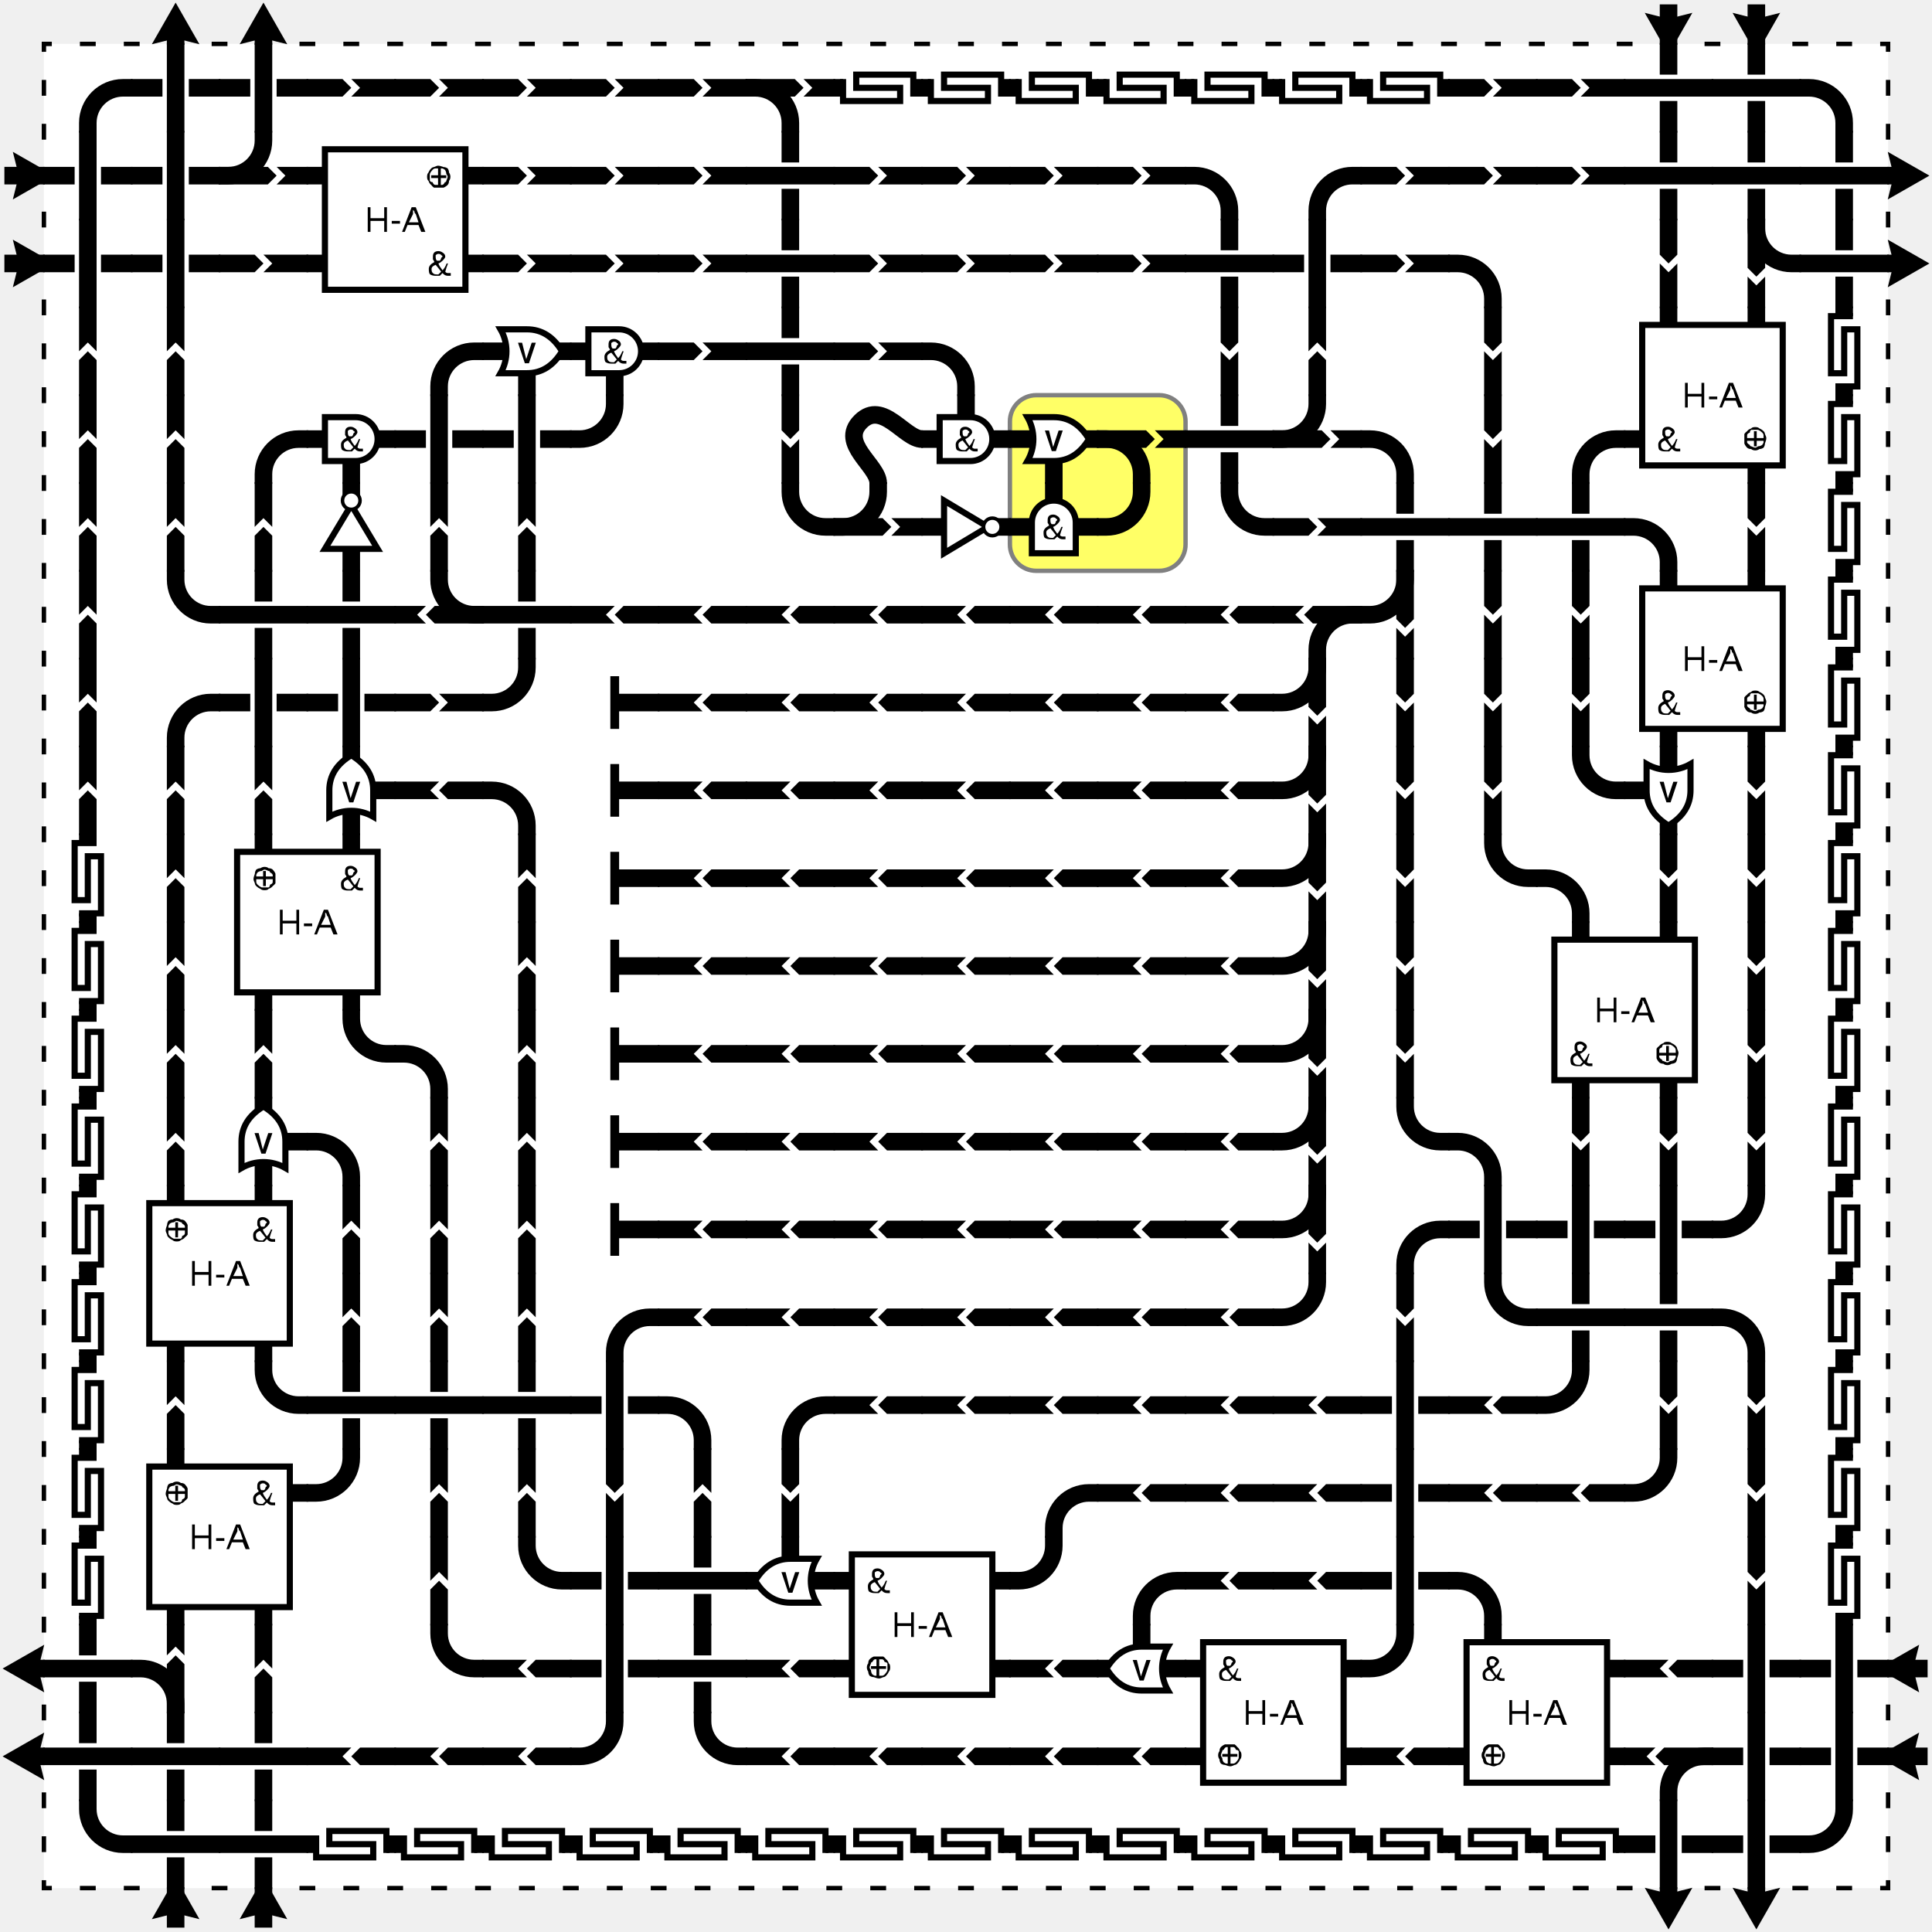
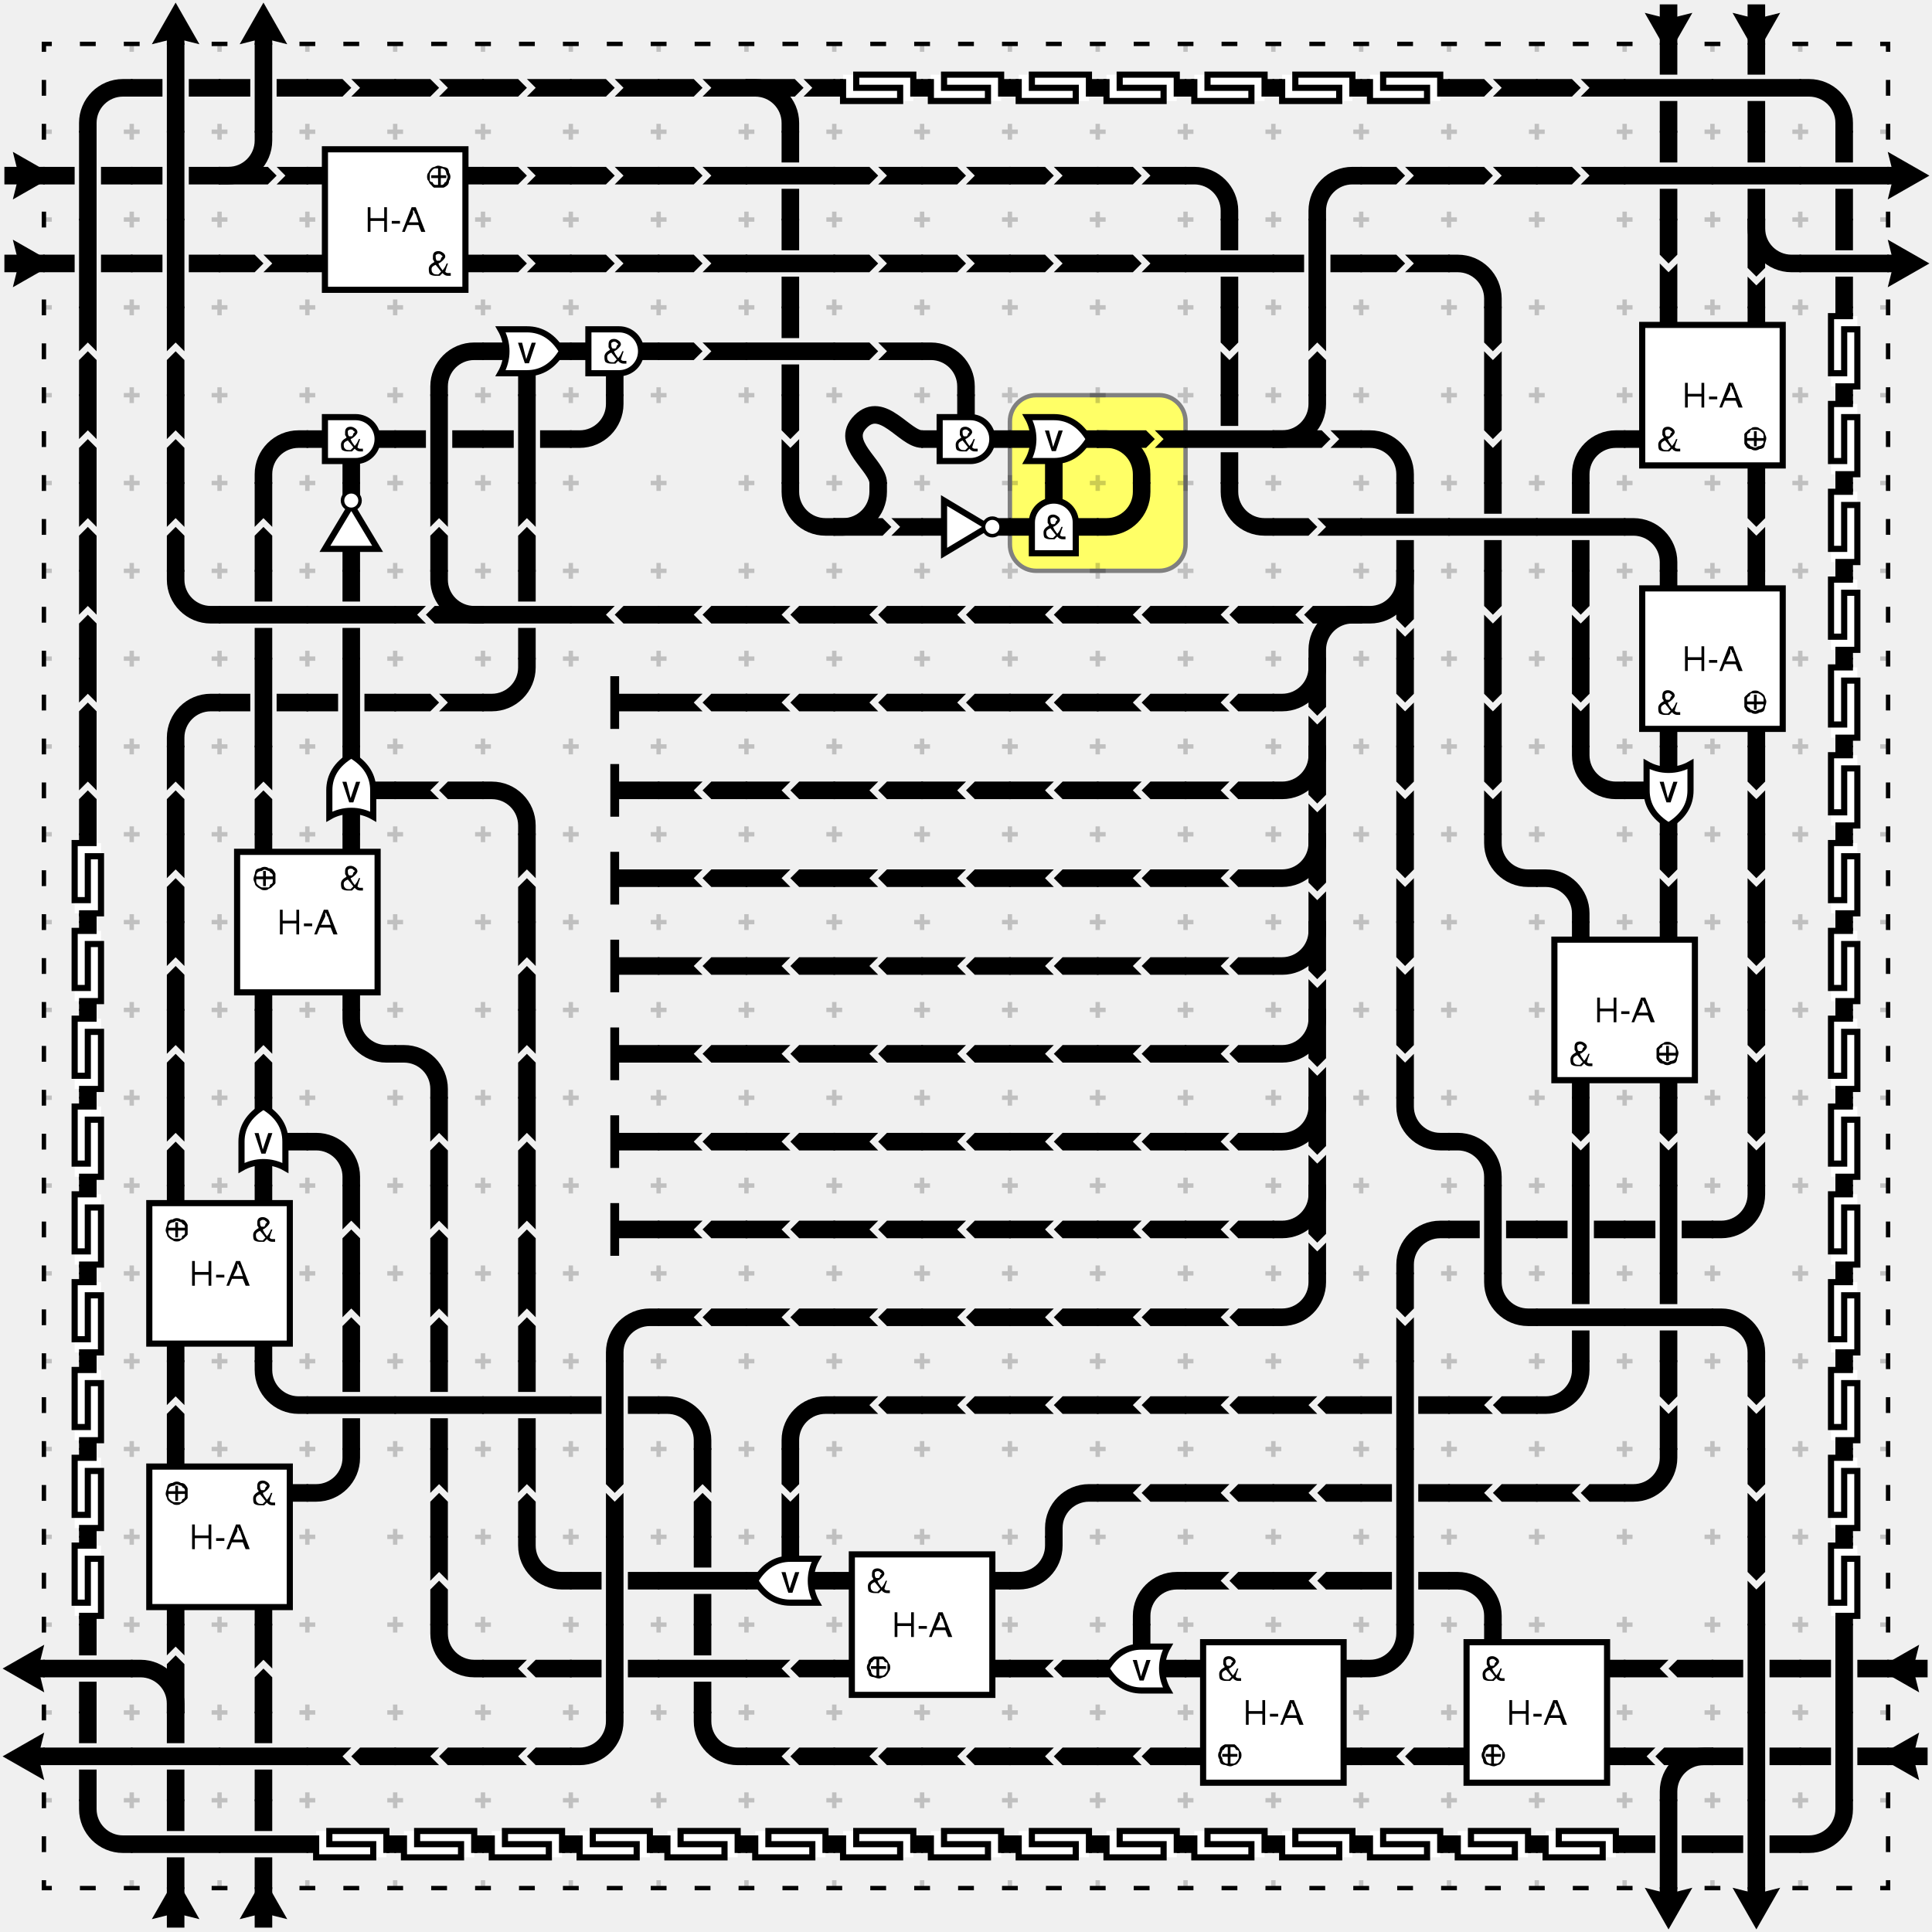
<svg xmlns="http://www.w3.org/2000/svg" viewBox="0 0 22.0 22.0" width="1600" height="1600" style="stroke-width: 0px; background-color: white">
  <style>
    text {
      font-family: Arial, sans-serif;
    }
  </style>
  <defs>
    <path id="wire" style="fill: black;" d="       M -.51 .1 H -.1 L 0 0 -.1 -.1 H -.51       M 0 .1 H .51 V -.1 H 0 L .1 0" />
    <g id="slow-wire">
      <line x1="-.51" y1="0" x2=".51" y2="0" style="stroke-width: .2; stroke: black;" />
      <rect x="-.4" y="-.15" width=".8" height=".3" style="fill: white" />
      <path style="stroke-width: .07; stroke: black; fill: none" d="         M -.4 -.1 V .15 H .25 V 0 H -.25 V -.15 H .4 V .1" />
    </g>
    <path id="cross" style="stroke-width: .2; stroke: black;" d="       M -.51 0 H .51 M 0 -.51 V -.15 M 0 .15 V .51" />
    <g id="terminator">
      <line x1="-.51" y1="0" x2="0" y2="0" style="stroke-width: .2; stroke: black;" />
      <line x1="0" y1="-.3" x2="0" y2=".3" style="stroke-width: .1; stroke: black;" />
    </g>
    <g id="and-en-e">
      <line x1="-.51" y1="0" x2=".51" y2="0" style="stroke-width: .2; stroke: black;" />
      <line x1="0" y1=".51" x2="0" y2="0" style="stroke-width: .2; stroke: black;" />
      <path id="and-base" style="stroke-width: .07; stroke: black; fill: white" d="         M -.3 -.25 L .05 -.25 A .25 .25 180 0 1 .05 .25 L .05 .25 L -.3 .25 Z" />
    </g>
    <use id="and-es-e" href="#and-en-e" transform="scale(1 -1)" />
    <g id="and-ew-n">
      <line x1="-.51" y1="0" x2=".51" y2="0" style="stroke-width: .2; stroke: black;" />
      <line x1="0" y1="-.51" x2="0" y2="0" style="stroke-width: .2; stroke: black;" />
      <use href="#and-base" transform="rotate(-90)" />
    </g>
    <text id="and-text" text-anchor="middle" dominant-baseline="central" font-size=".4">&amp;</text>
    <g id="or-en-e">
      <line x1="-.51" y1="0" x2=".51" y2="0" style="stroke-width: .2; stroke: black;" />
      <line x1="0" y1=".51" x2="0" y2="0" style="stroke-width: .2; stroke: black;" />
      <path style="stroke-width: .07; stroke: black; fill: white" d="         M 0 -.25 Q .25 -.25 .4 0 Q .25 .25 .0 .25 L -.3 .25 A .5 .5 0 0 0 -.3 -.25 Z" />
    </g>
    <text id="or-text" text-anchor="middle" dominant-baseline="central" font-size=".4">∨</text>
    <g id="not">
      <line x1="-.51" y1="0" x2="0" y2="0" style="stroke-width: .2; stroke: black;" />
      <line x1=".3" y1="0" x2=".51" y2="0" style="stroke-width: .2; stroke: black;" />
      <path style="stroke-width: .07; stroke: black; fill: white" d="         M -.25 -.3 L .25 0 -.25 .3 Z" />
      <circle cx=".3" cy="0" r=".1" style="stroke-width: .04; stroke: black; fill: white" />
    </g>
    <path id="turn-e-s" style="stroke-width: .2; stroke: black; fill: none" d="       M -.51 0 H -.4 A .4 .4 90 0 1 0 .4 V .51" />
    <use id="turn-e-n" href="#turn-e-s" transform="scale(1 -1)" />
    <g id="slow-turn-e-s">
      <path style="stroke-width: .2; stroke: black; fill: none" d="         M -.51 0 H -.5 C -.3 0 -.05 -.45 .2 -.2 S 0 .3 0 .5 V .51" />
    </g>
    <g id="fork-e-es">
      <use href="#turn-e-s" />
      <path id="wire" style="fill: black;" d="         M -.51 .1 H .05 L .15 0 .05 -.1 H -.51         M .15 .1 H .51 V -.1 H .15 L .25 0" />
    </g>
    <use id="fork-e-en" href="#fork-e-es" transform="scale(1 -1)" />
    <g id="half-adder-ee-ee">
      <path style="stroke-width: .2; stroke: black;" d="         M -1.01 .5 H -.5 M .5 .5 H 1.01         M -1.01 -.5 H -.5 M .5 -.5 H 1.01" />
      <rect x="-.8" y="-.8" width="1.6" height="1.6" style="stroke-width: .07; stroke: black; fill: white" />
      <text x=".5" y="-.5" text-anchor="middle" dominant-baseline="central" font-size=".4">⊕</text>
    </g>
    <g id="half-adder-ee-es">
      <path style="stroke-width: .2; stroke: black;" d="         M -1.01 .5 H -.5 M .5 .5 V 1.01         M -1.01 -.5 H -.5 M .5 -.5 H 1.01" />
      <rect x="-.8" y="-.8" width="1.6" height="1.6" style="stroke-width: .07; stroke: black; fill: white" />
      <text x=".5" y="-.5" text-anchor="middle" dominant-baseline="central" font-size=".4">⊕</text>
    </g>
    <text id="half-adder-text" text-anchor="middle" dominant-baseline="central" font-size=".4">H-A</text>
    <g id="teleport-out">
      <line x1="-.51" y1="0" x2="-.4" y2="0" style="stroke-width: .2; stroke: black;" />
      <path id="wire" style="fill: black; stroke-width: .07; stroke: black;" d="         M -.4 0 L -.45 .2 -.1 0 -.45 -.2 Z" />
    </g>
    <g id="teleport-in">
      <line x1=".51" y1="0" x2=".05" y2="0" style="stroke-width: .2; stroke: black;" />
      <path id="wire" style="fill: black; stroke-width: .07; stroke: black;" d="         M -.2 0 L -.25 .2 .1 0 -.25 -.2 Z" transform="translate(0.45 0)" />
    </g>
  </defs>
  <g transform="translate(1.0 1.0)">
-     <rect x="-.5" y="-.5" width="21" height="21" fill="white" stroke-dashoffset=".09" stroke-dasharray=".18 .32" style="stroke-width: .05; stroke: black" />
    <rect x="10.5" y="3.5" width="2" height="2" rx=".3" fill="#ff6" style="stroke-width: .05; stroke: grey" />
+     <path stroke-dashoffset=".09" stroke-dasharray=".18 .82" style="stroke-width: .05; stroke: black; stroke-opacity: 0.2; fill: none" transform="translate(-0.5 -0.5)" d="M 1 0 V 21 M 2 0 V 21 M 3 0 V 21 M 4 0 V 21 M 5 0 V 21 M 6 0 V 21 M 7 0 V 21 M 8 0 V 21 M 9 0 V 21 M 10 0 V 21 M 11 0 V 21 M 12 0 V 21 M 13 0 V 21 M 14 0 V 21 M 15 0 V 21 M 16 0 V 21 M 17 0 V 21 M 18 0 V 21 M 19 0 V 21 M 20 0 V 21 M 0 1 H 21 M 0 2 H 21 M 0 3 H 21 M 0 4 H 21 M 0 5 H 21 M 0 6 H 21 M 0 7 H 21 M 0 8 H 21 M 0 9 H 21 M 0 10 H 21 M 0 11 H 21 M 0 12 H 21 M 0 13 H 21 M 0 14 H 21 M 0 15 H 21 M 0 16 H 21 M 0 17 H 21 M 0 18 H 21 M 0 19 H 21 M 0 20 H 21" />
+     <rect x="-.5" y="-.5" width="21" height="21" fill="none" stroke-dashoffset=".09" stroke-dasharray=".18 .32" style="stroke-width: .05; stroke: black" />
    <use href="#turn-e-s" transform="translate(20.0 20.0) rotate(90)" />
    <use href="#cross" transform="translate(19.0 20.0) rotate(90)" />
    <use href="#cross" transform="translate(18.0 20.0) rotate(90)" />
    <use href="#slow-wire" transform="translate(17.0 20.0) rotate(180)" />
    <use href="#slow-wire" transform="translate(16.0 20.0) rotate(180)" />
    <use href="#slow-wire" transform="translate(15.0 20.0) rotate(180)" />
    <use href="#slow-wire" transform="translate(14.0 20.0) rotate(180)" />
    <use href="#slow-wire" transform="translate(13.0 20.0) rotate(180)" />
    <use href="#slow-wire" transform="translate(12.0 20.0) rotate(180)" />
    <use href="#slow-wire" transform="translate(11.0 20.0) rotate(180)" />
    <use href="#slow-wire" transform="translate(10.0 20.0) rotate(180)" />
    <use href="#slow-wire" transform="translate(9.0 20.0) rotate(180)" />
    <use href="#slow-wire" transform="translate(8.0 20.0) rotate(180)" />
    <use href="#slow-wire" transform="translate(7.0 20.0) rotate(180)" />
    <use href="#slow-wire" transform="translate(6.0 20.0) rotate(180)" />
    <use href="#slow-wire" transform="translate(5.0 20.0) rotate(180)" />
    <use href="#slow-wire" transform="translate(4.0 20.0) rotate(180)" />
    <use href="#slow-wire" transform="translate(3.0 20.0) rotate(180)" />
    <use href="#cross" transform="translate(2.0 20.0) rotate(180)" />
    <use href="#cross" transform="translate(1.0 20.0) rotate(180)" />
    <use href="#turn-e-s" transform="translate(0.0 20.0) rotate(180)" />
    <use href="#cross" transform="translate(20.0 19.0) rotate(90)" />
    <use href="#cross" transform="translate(19.0 19.0) rotate(90)" />
    <use href="#fork-e-en" transform="translate(18.0 19.0) rotate(180)" />
    <use href="#wire" transform="translate(15.0 19.0) rotate(180)" />
    <use href="#wire" transform="translate(12.0 19.0) rotate(180)" />
    <use href="#wire" transform="translate(11.0 19.0) rotate(180)" />
    <use href="#wire" transform="translate(10.0 19.0) rotate(180)" />
    <use href="#wire" transform="translate(9.0 19.0) rotate(180)" />
    <use href="#wire" transform="translate(8.0 19.0) rotate(180)" />
    <use href="#turn-e-s" transform="translate(7.0 19.0) rotate(180)" />
    <use href="#turn-e-s" transform="translate(6.0 19.0) rotate(90)" />
    <use href="#wire" transform="translate(5.0 19.0) rotate(180)" />
    <use href="#wire" transform="translate(4.0 19.0) rotate(180)" />
    <use href="#wire" transform="translate(3.0 19.0) rotate(180)" />
    <use href="#cross" transform="translate(2.0 19.0) rotate(180)" />
    <use href="#cross" transform="translate(1.0 19.0) rotate(180)" />
    <use href="#cross" transform="translate(0.0 19.0) rotate(180)" />
    <use href="#cross" transform="translate(20.0 18.0) rotate(90)" />
    <use href="#cross" transform="translate(19.0 18.0) rotate(90)" />
    <use href="#wire" transform="translate(18.0 18.0) rotate(180)" />
    <use href="#half-adder-ee-es" transform="translate(16.5 18.5) rotate(180)" />
    <use href="#half-adder-text" transform="translate(16.5 18.5) rotate(0)" />
    <use href="#and-text" transform="translate(16.0 18.0) rotate(0)" />
    <use href="#turn-e-s" transform="translate(15.0 18.0) rotate(90)" />
    <use href="#half-adder-ee-ee" transform="translate(13.5 18.5) rotate(180)" />
    <use href="#half-adder-text" transform="translate(13.5 18.5) rotate(0)" />
    <use href="#and-text" transform="translate(13.0 18.0) rotate(0)" />
    <use href="#or-en-e" transform="translate(12.0 18.0) rotate(180)" />
    <use href="#or-text" transform="translate(12.0 18.0) rotate(0)" />
    <use href="#wire" transform="translate(11.0 18.0) rotate(180)" />
    <use href="#wire" transform="translate(8.0 18.0) rotate(180)" />
    <use href="#cross" transform="translate(7.0 18.0) rotate(180)" />
    <use href="#cross" transform="translate(6.0 18.0) rotate(90)" />
    <use href="#wire" transform="translate(5.0 18.0) rotate(180)" />
    <use href="#turn-e-s" transform="translate(4.0 18.0) rotate(180)" />
    <use href="#wire" transform="translate(2.0 18.0) rotate(270)" />
    <use href="#fork-e-en" transform="translate(1.0 18.0) rotate(270)" />
    <use href="#cross" transform="translate(0.0 18.0) rotate(180)" />
    <use href="#slow-wire" transform="translate(20.0 17.0) rotate(90)" />
    <use href="#wire" transform="translate(19.0 17.0) rotate(90)" />
    <use href="#turn-e-n" transform="translate(16.0 17.0) rotate(270)" />
    <use href="#cross" transform="translate(15.0 17.0) rotate(90)" />
    <use href="#wire" transform="translate(14.0 17.0) rotate(180)" />
    <use href="#wire" transform="translate(13.0 17.0) rotate(180)" />
    <use href="#turn-e-n" transform="translate(12.0 17.0) rotate(180)" />
    <use href="#turn-e-s" transform="translate(11.0 17.0) rotate(90)" />
    <use href="#half-adder-ee-ee" transform="translate(9.5 17.5) rotate(180)" />
    <use href="#half-adder-text" transform="translate(9.5 17.5) rotate(0)" />
    <use href="#and-text" transform="translate(9.0 17.0) rotate(0)" />
    <use href="#or-en-e" transform="translate(8.0 17.0) rotate(180)" />
    <use href="#or-text" transform="translate(8.0 17.0) rotate(0)" />
    <use href="#cross" transform="translate(7.0 17.0) rotate(180)" />
    <use href="#cross" transform="translate(6.0 17.0) rotate(90)" />
    <use href="#turn-e-s" transform="translate(5.0 17.0) rotate(180)" />
    <use href="#wire" transform="translate(4.0 17.0) rotate(270)" />
    <use href="#slow-wire" transform="translate(0.0 17.0) rotate(270)" />
    <use href="#slow-wire" transform="translate(20.0 16.0) rotate(90)" />
    <use href="#wire" transform="translate(19.0 16.0) rotate(90)" />
    <use href="#turn-e-s" transform="translate(18.0 16.0) rotate(90)" />
    <use href="#wire" transform="translate(17.0 16.0) rotate(180)" />
    <use href="#wire" transform="translate(16.0 16.0) rotate(180)" />
    <use href="#cross" transform="translate(15.0 16.0) rotate(90)" />
    <use href="#wire" transform="translate(14.0 16.0) rotate(180)" />
    <use href="#wire" transform="translate(13.0 16.0) rotate(180)" />
    <use href="#wire" transform="translate(12.0 16.0) rotate(180)" />
    <use href="#turn-e-n" transform="translate(11.0 16.0) rotate(180)" />
    <use href="#wire" transform="translate(8.0 16.0) rotate(90)" />
    <use href="#wire" transform="translate(7.0 16.0) rotate(270)" />
    <use href="#wire" transform="translate(6.0 16.0) rotate(90)" />
    <use href="#wire" transform="translate(5.0 16.0) rotate(270)" />
    <use href="#wire" transform="translate(4.0 16.0) rotate(270)" />
    <use href="#turn-e-n" transform="translate(3.0 16.0) rotate(0)" />
    <use href="#half-adder-ee-es" transform="translate(1.5 16.5) rotate(270)" />
    <use href="#half-adder-text" transform="translate(1.5 16.5) rotate(0)" />
    <use href="#and-text" transform="translate(2.0 16.0) rotate(0)" />
    <use href="#slow-wire" transform="translate(0.0 16.0) rotate(270)" />
    <use href="#slow-wire" transform="translate(20.0 15.0) rotate(90)" />
    <use href="#wire" transform="translate(19.0 15.0) rotate(90)" />
    <use href="#wire" transform="translate(18.0 15.0) rotate(90)" />
    <use href="#turn-e-s" transform="translate(17.0 15.0) rotate(90)" />
    <use href="#wire" transform="translate(16.0 15.0) rotate(180)" />
    <use href="#cross" transform="translate(15.0 15.0) rotate(90)" />
    <use href="#wire" transform="translate(14.0 15.0) rotate(180)" />
    <use href="#wire" transform="translate(13.0 15.0) rotate(180)" />
    <use href="#wire" transform="translate(12.0 15.0) rotate(180)" />
    <use href="#wire" transform="translate(11.0 15.0) rotate(180)" />
    <use href="#wire" transform="translate(10.0 15.0) rotate(180)" />
    <use href="#wire" transform="translate(9.0 15.0) rotate(180)" />
    <use href="#turn-e-n" transform="translate(8.0 15.0) rotate(180)" />
    <use href="#turn-e-n" transform="translate(7.0 15.0) rotate(270)" />
    <use href="#cross" transform="translate(6.0 15.0) rotate(90)" />
    <use href="#cross" transform="translate(5.0 15.0) rotate(180)" />
    <use href="#cross" transform="translate(4.0 15.0) rotate(180)" />
    <use href="#cross" transform="translate(3.0 15.0) rotate(180)" />
    <use href="#turn-e-s" transform="translate(2.0 15.0) rotate(180)" />
    <use href="#wire" transform="translate(1.0 15.0) rotate(270)" />
    <use href="#slow-wire" transform="translate(0.0 15.0) rotate(270)" />
    <use href="#slow-wire" transform="translate(20.0 14.0) rotate(90)" />
    <use href="#turn-e-s" transform="translate(19.0 14.0) rotate(0)" />
    <use href="#cross" transform="translate(18.0 14.0) rotate(0)" />
    <use href="#cross" transform="translate(17.0 14.0) rotate(0)" />
    <use href="#turn-e-n" transform="translate(16.0 14.0) rotate(90)" />
    <use href="#wire" transform="translate(15.0 14.0) rotate(90)" />
    <use href="#turn-e-s" transform="translate(14.0 14.0) rotate(90)" />
    <use href="#wire" transform="translate(13.0 14.0) rotate(180)" />
    <use href="#wire" transform="translate(12.0 14.0) rotate(180)" />
    <use href="#wire" transform="translate(11.0 14.0) rotate(180)" />
    <use href="#wire" transform="translate(10.0 14.0) rotate(180)" />
    <use href="#wire" transform="translate(9.0 14.0) rotate(180)" />
    <use href="#wire" transform="translate(8.0 14.0) rotate(180)" />
    <use href="#wire" transform="translate(7.0 14.0) rotate(180)" />
    <use href="#turn-e-n" transform="translate(6.0 14.0) rotate(180)" />
    <use href="#wire" transform="translate(5.0 14.0) rotate(270)" />
    <use href="#wire" transform="translate(4.0 14.0) rotate(270)" />
    <use href="#wire" transform="translate(3.0 14.0) rotate(270)" />
    <use href="#slow-wire" transform="translate(0.0 14.0) rotate(270)" />
    <use href="#slow-wire" transform="translate(20.0 13.0) rotate(90)" />
    <use href="#turn-e-s" transform="translate(19.0 13.0) rotate(90)" />
    <use href="#cross" transform="translate(18.0 13.0) rotate(90)" />
    <use href="#cross" transform="translate(17.0 13.0) rotate(90)" />
    <use href="#cross" transform="translate(16.0 13.0) rotate(90)" />
    <use href="#turn-e-n" transform="translate(15.0 13.0) rotate(180)" />
    <use href="#fork-e-es" transform="translate(14.0 13.0) rotate(90)" />
    <use href="#wire" transform="translate(13.0 13.0) rotate(180)" />
    <use href="#wire" transform="translate(12.0 13.0) rotate(180)" />
    <use href="#wire" transform="translate(11.0 13.0) rotate(180)" />
    <use href="#wire" transform="translate(10.0 13.0) rotate(180)" />
    <use href="#wire" transform="translate(9.0 13.0) rotate(180)" />
    <use href="#wire" transform="translate(8.0 13.0) rotate(180)" />
    <use href="#wire" transform="translate(7.0 13.0) rotate(180)" />
    <use href="#terminator" transform="translate(6.0 13.0) rotate(180)" />
    <use href="#wire" transform="translate(5.0 13.0) rotate(270)" />
    <use href="#wire" transform="translate(4.0 13.0) rotate(270)" />
    <use href="#wire" transform="translate(3.0 13.0) rotate(270)" />
    <use href="#half-adder-ee-ee" transform="translate(1.5 13.5) rotate(270)" />
    <use href="#half-adder-text" transform="translate(1.5 13.5) rotate(0)" />
    <use href="#and-text" transform="translate(2.0 13.0) rotate(0)" />
    <use href="#slow-wire" transform="translate(0.0 13.0) rotate(270)" />
    <use href="#slow-wire" transform="translate(20.0 12.0) rotate(90)" />
    <use href="#wire" transform="translate(19.0 12.0) rotate(90)" />
    <use href="#wire" transform="translate(18.0 12.0) rotate(90)" />
    <use href="#wire" transform="translate(17.0 12.0) rotate(90)" />
    <use href="#turn-e-s" transform="translate(16.0 12.0) rotate(0)" />
    <use href="#turn-e-n" transform="translate(15.0 12.0) rotate(90)" />
    <use href="#fork-e-es" transform="translate(14.0 12.0) rotate(90)" />
    <use href="#wire" transform="translate(13.0 12.0) rotate(180)" />
    <use href="#wire" transform="translate(12.0 12.0) rotate(180)" />
    <use href="#wire" transform="translate(11.0 12.0) rotate(180)" />
    <use href="#wire" transform="translate(10.0 12.0) rotate(180)" />
    <use href="#wire" transform="translate(9.0 12.0) rotate(180)" />
    <use href="#wire" transform="translate(8.0 12.0) rotate(180)" />
    <use href="#wire" transform="translate(7.0 12.0) rotate(180)" />
    <use href="#terminator" transform="translate(6.0 12.0) rotate(180)" />
    <use href="#wire" transform="translate(5.0 12.0) rotate(270)" />
    <use href="#wire" transform="translate(4.0 12.0) rotate(270)" />
    <use href="#turn-e-n" transform="translate(3.0 12.0) rotate(270)" />
    <use href="#or-en-e" transform="translate(2.0 12.0) rotate(270)" />
    <use href="#or-text" transform="translate(2.0 12.0) rotate(0)" />
    <use href="#wire" transform="translate(1.0 12.0) rotate(270)" />
    <use href="#slow-wire" transform="translate(0.0 12.0) rotate(270)" />
    <use href="#slow-wire" transform="translate(20.0 11.0) rotate(90)" />
    <use href="#wire" transform="translate(19.0 11.0) rotate(90)" />
    <use href="#wire" transform="translate(15.0 11.0) rotate(90)" />
    <use href="#fork-e-es" transform="translate(14.0 11.0) rotate(90)" />
    <use href="#wire" transform="translate(13.0 11.0) rotate(180)" />
    <use href="#wire" transform="translate(12.0 11.0) rotate(180)" />
    <use href="#wire" transform="translate(11.0 11.0) rotate(180)" />
    <use href="#wire" transform="translate(10.0 11.0) rotate(180)" />
    <use href="#wire" transform="translate(9.0 11.0) rotate(180)" />
    <use href="#wire" transform="translate(8.0 11.0) rotate(180)" />
    <use href="#wire" transform="translate(7.0 11.0) rotate(180)" />
    <use href="#terminator" transform="translate(6.0 11.0) rotate(180)" />
    <use href="#wire" transform="translate(5.0 11.0) rotate(270)" />
    <use href="#turn-e-n" transform="translate(4.0 11.0) rotate(270)" />
    <use href="#turn-e-s" transform="translate(3.0 11.0) rotate(180)" />
    <use href="#wire" transform="translate(2.0 11.0) rotate(270)" />
    <use href="#wire" transform="translate(1.0 11.0) rotate(270)" />
    <use href="#slow-wire" transform="translate(0.0 11.0) rotate(270)" />
    <use href="#slow-wire" transform="translate(20.0 10.0) rotate(90)" />
    <use href="#wire" transform="translate(19.0 10.0) rotate(90)" />
    <use href="#half-adder-ee-ee" transform="translate(17.5 10.5) rotate(90)" />
    <use href="#half-adder-text" transform="translate(17.5 10.5) rotate(0)" />
    <use href="#and-text" transform="translate(17.0 11.0) rotate(0)" />
    <use href="#wire" transform="translate(15.0 10.0) rotate(90)" />
    <use href="#fork-e-es" transform="translate(14.0 10.0) rotate(90)" />
    <use href="#wire" transform="translate(13.0 10.0) rotate(180)" />
    <use href="#wire" transform="translate(12.0 10.0) rotate(180)" />
    <use href="#wire" transform="translate(11.0 10.0) rotate(180)" />
    <use href="#wire" transform="translate(10.0 10.0) rotate(180)" />
    <use href="#wire" transform="translate(9.0 10.0) rotate(180)" />
    <use href="#wire" transform="translate(8.0 10.0) rotate(180)" />
    <use href="#wire" transform="translate(7.0 10.0) rotate(180)" />
    <use href="#terminator" transform="translate(6.0 10.0) rotate(180)" />
    <use href="#wire" transform="translate(5.0 10.0) rotate(270)" />
    <use href="#wire" transform="translate(1.0 10.0) rotate(270)" />
    <use href="#slow-wire" transform="translate(0.0 10.0) rotate(270)" />
    <use href="#slow-wire" transform="translate(20.0 9.0) rotate(90)" />
    <use href="#wire" transform="translate(19.0 9.0) rotate(90)" />
    <use href="#wire" transform="translate(18.0 9.0) rotate(90)" />
    <use href="#turn-e-s" transform="translate(17.0 9.0) rotate(0)" />
    <use href="#turn-e-n" transform="translate(16.0 9.0) rotate(90)" />
    <use href="#wire" transform="translate(15.0 9.0) rotate(90)" />
    <use href="#fork-e-es" transform="translate(14.0 9.0) rotate(90)" />
    <use href="#wire" transform="translate(13.0 9.0) rotate(180)" />
    <use href="#wire" transform="translate(12.0 9.0) rotate(180)" />
    <use href="#wire" transform="translate(11.0 9.0) rotate(180)" />
    <use href="#wire" transform="translate(10.0 9.0) rotate(180)" />
    <use href="#wire" transform="translate(9.0 9.0) rotate(180)" />
    <use href="#wire" transform="translate(8.0 9.0) rotate(180)" />
    <use href="#wire" transform="translate(7.0 9.0) rotate(180)" />
    <use href="#terminator" transform="translate(6.0 9.0) rotate(180)" />
    <use href="#wire" transform="translate(5.0 9.0) rotate(270)" />
    <use href="#half-adder-ee-ee" transform="translate(2.5 9.5) rotate(270)" />
    <use href="#half-adder-text" transform="translate(2.5 9.5) rotate(0)" />
    <use href="#and-text" transform="translate(3.0 9.0) rotate(0)" />
    <use href="#wire" transform="translate(1.0 9.0) rotate(270)" />
    <use href="#slow-wire" transform="translate(0.0 9.0) rotate(270)" />
    <use href="#slow-wire" transform="translate(20.0 8.0) rotate(90)" />
    <use href="#wire" transform="translate(19.0 8.0) rotate(90)" />
    <use href="#or-en-e" transform="translate(18.0 8.0) rotate(90)" />
    <use href="#or-text" transform="translate(18.0 8.0) rotate(0)" />
    <use href="#turn-e-n" transform="translate(17.0 8.0) rotate(90)" />
    <use href="#wire" transform="translate(16.0 8.0) rotate(90)" />
    <use href="#wire" transform="translate(15.0 8.0) rotate(90)" />
    <use href="#fork-e-es" transform="translate(14.0 8.0) rotate(90)" />
    <use href="#wire" transform="translate(13.0 8.0) rotate(180)" />
    <use href="#wire" transform="translate(12.0 8.0) rotate(180)" />
    <use href="#wire" transform="translate(11.0 8.0) rotate(180)" />
    <use href="#wire" transform="translate(10.0 8.0) rotate(180)" />
    <use href="#wire" transform="translate(9.0 8.0) rotate(180)" />
    <use href="#wire" transform="translate(8.0 8.0) rotate(180)" />
    <use href="#wire" transform="translate(7.0 8.0) rotate(180)" />
    <use href="#terminator" transform="translate(6.0 8.0) rotate(180)" />
    <use href="#turn-e-n" transform="translate(5.0 8.0) rotate(270)" />
    <use href="#wire" transform="translate(4.0 8.0) rotate(180)" />
    <use href="#or-en-e" transform="translate(3.0 8.0) rotate(270)" />
    <use href="#or-text" transform="translate(3.0 8.0) rotate(0)" />
    <use href="#wire" transform="translate(2.0 8.0) rotate(270)" />
    <use href="#wire" transform="translate(1.0 8.0) rotate(270)" />
    <use href="#wire" transform="translate(0.0 8.0) rotate(270)" />
    <use href="#slow-wire" transform="translate(20.0 7.0) rotate(90)" />
    <use href="#wire" transform="translate(17.0 7.0) rotate(90)" />
    <use href="#wire" transform="translate(16.0 7.0) rotate(90)" />
    <use href="#wire" transform="translate(15.0 7.0) rotate(90)" />
    <use href="#fork-e-es" transform="translate(14.0 7.0) rotate(90)" />
    <use href="#wire" transform="translate(13.0 7.0) rotate(180)" />
    <use href="#wire" transform="translate(12.0 7.0) rotate(180)" />
    <use href="#wire" transform="translate(11.0 7.0) rotate(180)" />
    <use href="#wire" transform="translate(10.0 7.0) rotate(180)" />
    <use href="#wire" transform="translate(9.0 7.0) rotate(180)" />
    <use href="#wire" transform="translate(8.0 7.0) rotate(180)" />
    <use href="#wire" transform="translate(7.0 7.0) rotate(180)" />
    <use href="#terminator" transform="translate(6.0 7.0) rotate(180)" />
    <use href="#turn-e-n" transform="translate(5.0 7.0) rotate(0)" />
    <use href="#wire" transform="translate(4.0 7.0) rotate(0)" />
    <use href="#cross" transform="translate(3.0 7.0) rotate(270)" />
    <use href="#cross" transform="translate(2.0 7.0) rotate(270)" />
    <use href="#turn-e-s" transform="translate(1.0 7.0) rotate(270)" />
    <use href="#wire" transform="translate(0.0 7.0) rotate(270)" />
    <use href="#slow-wire" transform="translate(20.0 6.0) rotate(90)" />
    <use href="#half-adder-ee-ee" transform="translate(18.5 6.5) rotate(90)" />
    <use href="#half-adder-text" transform="translate(18.5 6.5) rotate(0)" />
    <use href="#and-text" transform="translate(18.0 7.0) rotate(0)" />
    <use href="#wire" transform="translate(17.0 6.0) rotate(90)" />
    <use href="#wire" transform="translate(16.0 6.0) rotate(90)" />
    <use href="#fork-e-es" transform="translate(15.0 6.0) rotate(90)" />
    <use href="#fork-e-en" transform="translate(14.0 6.0) rotate(180)" />
    <use href="#wire" transform="translate(13.0 6.0) rotate(180)" />
    <use href="#wire" transform="translate(12.0 6.0) rotate(180)" />
    <use href="#wire" transform="translate(11.0 6.0) rotate(180)" />
    <use href="#wire" transform="translate(10.0 6.0) rotate(180)" />
    <use href="#wire" transform="translate(9.0 6.0) rotate(180)" />
    <use href="#wire" transform="translate(8.0 6.0) rotate(180)" />
    <use href="#wire" transform="translate(7.0 6.0) rotate(180)" />
    <use href="#wire" transform="translate(6.0 6.0) rotate(180)" />
    <use href="#cross" transform="translate(5.0 6.0) rotate(180)" />
    <use href="#fork-e-es" transform="translate(4.0 6.0) rotate(180)" />
    <use href="#cross" transform="translate(3.0 6.0) rotate(180)" />
    <use href="#cross" transform="translate(2.0 6.0) rotate(180)" />
    <use href="#turn-e-s" transform="translate(1.0 6.0) rotate(180)" />
    <use href="#wire" transform="translate(0.0 6.0) rotate(270)" />
    <use href="#slow-wire" transform="translate(20.0 5.0) rotate(90)" />
    <use href="#wire" transform="translate(19.0 5.0) rotate(90)" />
    <use href="#turn-e-s" transform="translate(18.0 5.0) rotate(0)" />
    <use href="#cross" transform="translate(17.0 5.0) rotate(0)" />
    <use href="#cross" transform="translate(16.0 5.0) rotate(0)" />
    <use href="#cross" transform="translate(15.0 5.0) rotate(0)" />
    <use href="#wire" transform="translate(14.0 5.0) rotate(0)" />
    <use href="#turn-e-n" transform="translate(13.0 5.0) rotate(90)" />
    <use href="#turn-e-s" transform="translate(12.0 5.0) rotate(90)" />
    <use href="#and-ew-n" transform="translate(11.0 5.0) rotate(0)" />
    <use href="#and-text" transform="translate(11.0 5.0) rotate(0)" />
    <use href="#not" transform="translate(10.0 5.0) rotate(0)" />
    <use href="#fork-e-en" transform="translate(9.0 5.0) rotate(0)" />
    <use href="#turn-e-n" transform="translate(8.0 5.0) rotate(90)" />
    <use href="#wire" transform="translate(5.0 5.0) rotate(270)" />
    <use href="#wire" transform="translate(4.0 5.0) rotate(270)" />
    <use href="#not" transform="translate(3.0 5.0) rotate(270)" />
    <use href="#wire" transform="translate(2.0 5.0) rotate(270)" />
    <use href="#wire" transform="translate(1.0 5.0) rotate(270)" />
    <use href="#wire" transform="translate(0.0 5.0) rotate(270)" />
    <use href="#slow-wire" transform="translate(20.0 4.0) rotate(90)" />
    <use href="#turn-e-n" transform="translate(17.0 4.0) rotate(180)" />
    <use href="#wire" transform="translate(16.0 4.0) rotate(90)" />
    <use href="#turn-e-s" transform="translate(15.0 4.0) rotate(0)" />
    <use href="#fork-e-en" transform="translate(14.0 4.0) rotate(0)" />
    <use href="#cross" transform="translate(13.0 4.0) rotate(0)" />
    <use href="#fork-e-es" transform="translate(12.0 4.0) rotate(0)" />
    <use href="#or-en-e" transform="translate(11.0 4.0) rotate(0)" />
    <use href="#or-text" transform="translate(11.0 4.0) rotate(0)" />
    <use href="#and-es-e" transform="translate(10.0 4.0) rotate(0)" />
    <use href="#and-text" transform="translate(10.0 4.0) rotate(0)" />
    <use href="#slow-turn-e-s" transform="translate(9.0 4.0) rotate(270)" />
    <use href="#wire" transform="translate(8.0 4.0) rotate(90)" />
    <use href="#turn-e-n" transform="translate(6.0 4.0) rotate(0)" />
    <use href="#cross" transform="translate(5.0 4.0) rotate(270)" />
    <use href="#cross" transform="translate(4.0 4.0) rotate(270)" />
    <use href="#and-en-e" transform="translate(3.0 4.0) rotate(0)" />
    <use href="#and-text" transform="translate(3.0 4.0) rotate(0)" />
    <use href="#turn-e-s" transform="translate(2.0 4.0) rotate(270)" />
    <use href="#wire" transform="translate(1.0 4.0) rotate(270)" />
    <use href="#wire" transform="translate(0.0 4.0) rotate(270)" />
    <use href="#slow-wire" transform="translate(20.0 3.0) rotate(90)" />
    <use href="#half-adder-ee-es" transform="translate(18.5 3.5) rotate(90)" />
    <use href="#half-adder-text" transform="translate(18.5 3.5) rotate(0)" />
    <use href="#and-text" transform="translate(18.0 4.0) rotate(0)" />
    <use href="#wire" transform="translate(16.0 3.0) rotate(90)" />
    <use href="#wire" transform="translate(14.0 3.0) rotate(270)" />
    <use href="#wire" transform="translate(13.0 3.0) rotate(90)" />
    <use href="#turn-e-s" transform="translate(10.0 3.0) rotate(0)" />
    <use href="#wire" transform="translate(9.0 3.0) rotate(0)" />
    <use href="#cross" transform="translate(8.0 3.0) rotate(0)" />
    <use href="#wire" transform="translate(7.0 3.0) rotate(0)" />
    <use href="#and-en-e" transform="translate(6.0 3.0) rotate(0)" />
    <use href="#and-text" transform="translate(6.0 3.0) rotate(0)" />
    <use href="#or-en-e" transform="translate(5.0 3.0) rotate(0)" />
    <use href="#or-text" transform="translate(5.0 3.0) rotate(0)" />
    <use href="#turn-e-s" transform="translate(4.0 3.0) rotate(270)" />
    <use href="#wire" transform="translate(1.0 3.0) rotate(270)" />
    <use href="#wire" transform="translate(0.0 3.0) rotate(270)" />
    <use href="#cross" transform="translate(20.0 2.0) rotate(0)" />
    <use href="#fork-e-en" transform="translate(19.0 2.0) rotate(90)" />
    <use href="#wire" transform="translate(18.0 2.0) rotate(90)" />
    <use href="#turn-e-s" transform="translate(16.0 2.0) rotate(0)" />
    <use href="#wire" transform="translate(15.0 2.0) rotate(0)" />
    <use href="#cross" transform="translate(14.0 2.0) rotate(270)" />
    <use href="#cross" transform="translate(13.0 2.0) rotate(0)" />
    <use href="#wire" transform="translate(12.0 2.0) rotate(0)" />
    <use href="#wire" transform="translate(11.0 2.0) rotate(0)" />
    <use href="#wire" transform="translate(10.0 2.0) rotate(0)" />
    <use href="#wire" transform="translate(9.0 2.0) rotate(0)" />
    <use href="#cross" transform="translate(8.0 2.0) rotate(0)" />
    <use href="#wire" transform="translate(7.0 2.0) rotate(0)" />
    <use href="#wire" transform="translate(6.0 2.0) rotate(0)" />
    <use href="#wire" transform="translate(5.0 2.0) rotate(0)" />
    <use href="#wire" transform="translate(2.0 2.0) rotate(0)" />
    <use href="#cross" transform="translate(1.0 2.0) rotate(270)" />
    <use href="#cross" transform="translate(0.0 2.0) rotate(270)" />
    <use href="#cross" transform="translate(20.0 1.0) rotate(0)" />
    <use href="#cross" transform="translate(19.0 1.0) rotate(0)" />
    <use href="#cross" transform="translate(18.0 1.0) rotate(0)" />
    <use href="#wire" transform="translate(17.0 1.0) rotate(0)" />
    <use href="#wire" transform="translate(16.0 1.0) rotate(0)" />
    <use href="#wire" transform="translate(15.0 1.0) rotate(0)" />
    <use href="#turn-e-s" transform="translate(14.0 1.0) rotate(270)" />
    <use href="#turn-e-s" transform="translate(13.0 1.0) rotate(0)" />
    <use href="#wire" transform="translate(12.0 1.0) rotate(0)" />
    <use href="#wire" transform="translate(11.0 1.0) rotate(0)" />
    <use href="#wire" transform="translate(10.0 1.0) rotate(0)" />
    <use href="#wire" transform="translate(9.0 1.0) rotate(0)" />
    <use href="#cross" transform="translate(8.0 1.0) rotate(0)" />
    <use href="#wire" transform="translate(7.0 1.0) rotate(0)" />
    <use href="#wire" transform="translate(6.0 1.0) rotate(0)" />
    <use href="#wire" transform="translate(5.0 1.0) rotate(0)" />
    <use href="#half-adder-ee-ee" transform="translate(3.5 1.5) rotate(0)" />
    <use href="#half-adder-text" transform="translate(3.5 1.5) rotate(0)" />
    <use href="#and-text" transform="translate(4.0 2.0) rotate(0)" />
    <use href="#fork-e-en" transform="translate(2.0 1.0) rotate(0)" />
    <use href="#cross" transform="translate(1.0 1.0) rotate(270)" />
    <use href="#cross" transform="translate(0.0 1.0) rotate(270)" />
    <use href="#turn-e-s" transform="translate(20.0 0.0) rotate(0)" />
    <use href="#cross" transform="translate(19.0 0.0) rotate(0)" />
    <use href="#cross" transform="translate(18.0 0.0) rotate(0)" />
    <use href="#wire" transform="translate(17.0 0.0) rotate(0)" />
    <use href="#wire" transform="translate(16.0 0.0) rotate(0)" />
    <use href="#slow-wire" transform="translate(15.0 0.0) rotate(0)" />
    <use href="#slow-wire" transform="translate(14.0 0.0) rotate(0)" />
    <use href="#slow-wire" transform="translate(13.0 0.0) rotate(0)" />
    <use href="#slow-wire" transform="translate(12.0 0.0) rotate(0)" />
    <use href="#slow-wire" transform="translate(11.0 0.0) rotate(0)" />
    <use href="#slow-wire" transform="translate(10.0 0.0) rotate(0)" />
    <use href="#slow-wire" transform="translate(9.0 0.0) rotate(0)" />
    <use href="#fork-e-es" transform="translate(8.0 0.0) rotate(0)" />
    <use href="#wire" transform="translate(7.0 0.0) rotate(0)" />
    <use href="#wire" transform="translate(6.0 0.0) rotate(0)" />
    <use href="#wire" transform="translate(5.0 0.0) rotate(0)" />
    <use href="#wire" transform="translate(4.0 0.0) rotate(0)" />
    <use href="#wire" transform="translate(3.0 0.0) rotate(0)" />
    <use href="#cross" transform="translate(2.0 0.0) rotate(270)" />
    <use href="#cross" transform="translate(1.0 0.0) rotate(270)" />
    <use href="#turn-e-s" transform="translate(0.0 0.0) rotate(270)" />
    <use href="#teleport-out" transform="translate(19.0 21.0) rotate(90)" />
    <use href="#teleport-in" transform="translate(19.0 -1.0) rotate(90)" />
    <use href="#teleport-out" transform="translate(-1.0 19.0) rotate(180)" />
    <use href="#teleport-in" transform="translate(21.0 19.0) rotate(180)" />
    <use href="#teleport-out" transform="translate(18.0 21.0) rotate(90)" />
    <use href="#teleport-in" transform="translate(18.0 -1.0) rotate(90)" />
    <use href="#teleport-out" transform="translate(-1.0 18.0) rotate(180)" />
    <use href="#teleport-in" transform="translate(21.0 18.0) rotate(180)" />
    <use href="#teleport-out" transform="translate(2.0 -1.0) rotate(270)" />
    <use href="#teleport-in" transform="translate(2.0 21.0) rotate(270)" />
    <use href="#teleport-out" transform="translate(21.0 2.0) rotate(0)" />
    <use href="#teleport-in" transform="translate(-1.0 2.0) rotate(0)" />
    <use href="#teleport-out" transform="translate(1.0 -1.0) rotate(270)" />
    <use href="#teleport-in" transform="translate(1.0 21.0) rotate(270)" />
    <use href="#teleport-out" transform="translate(21.0 1.0) rotate(0)" />
    <use href="#teleport-in" transform="translate(-1.0 1.0) rotate(0)" />
  </g>
</svg>
